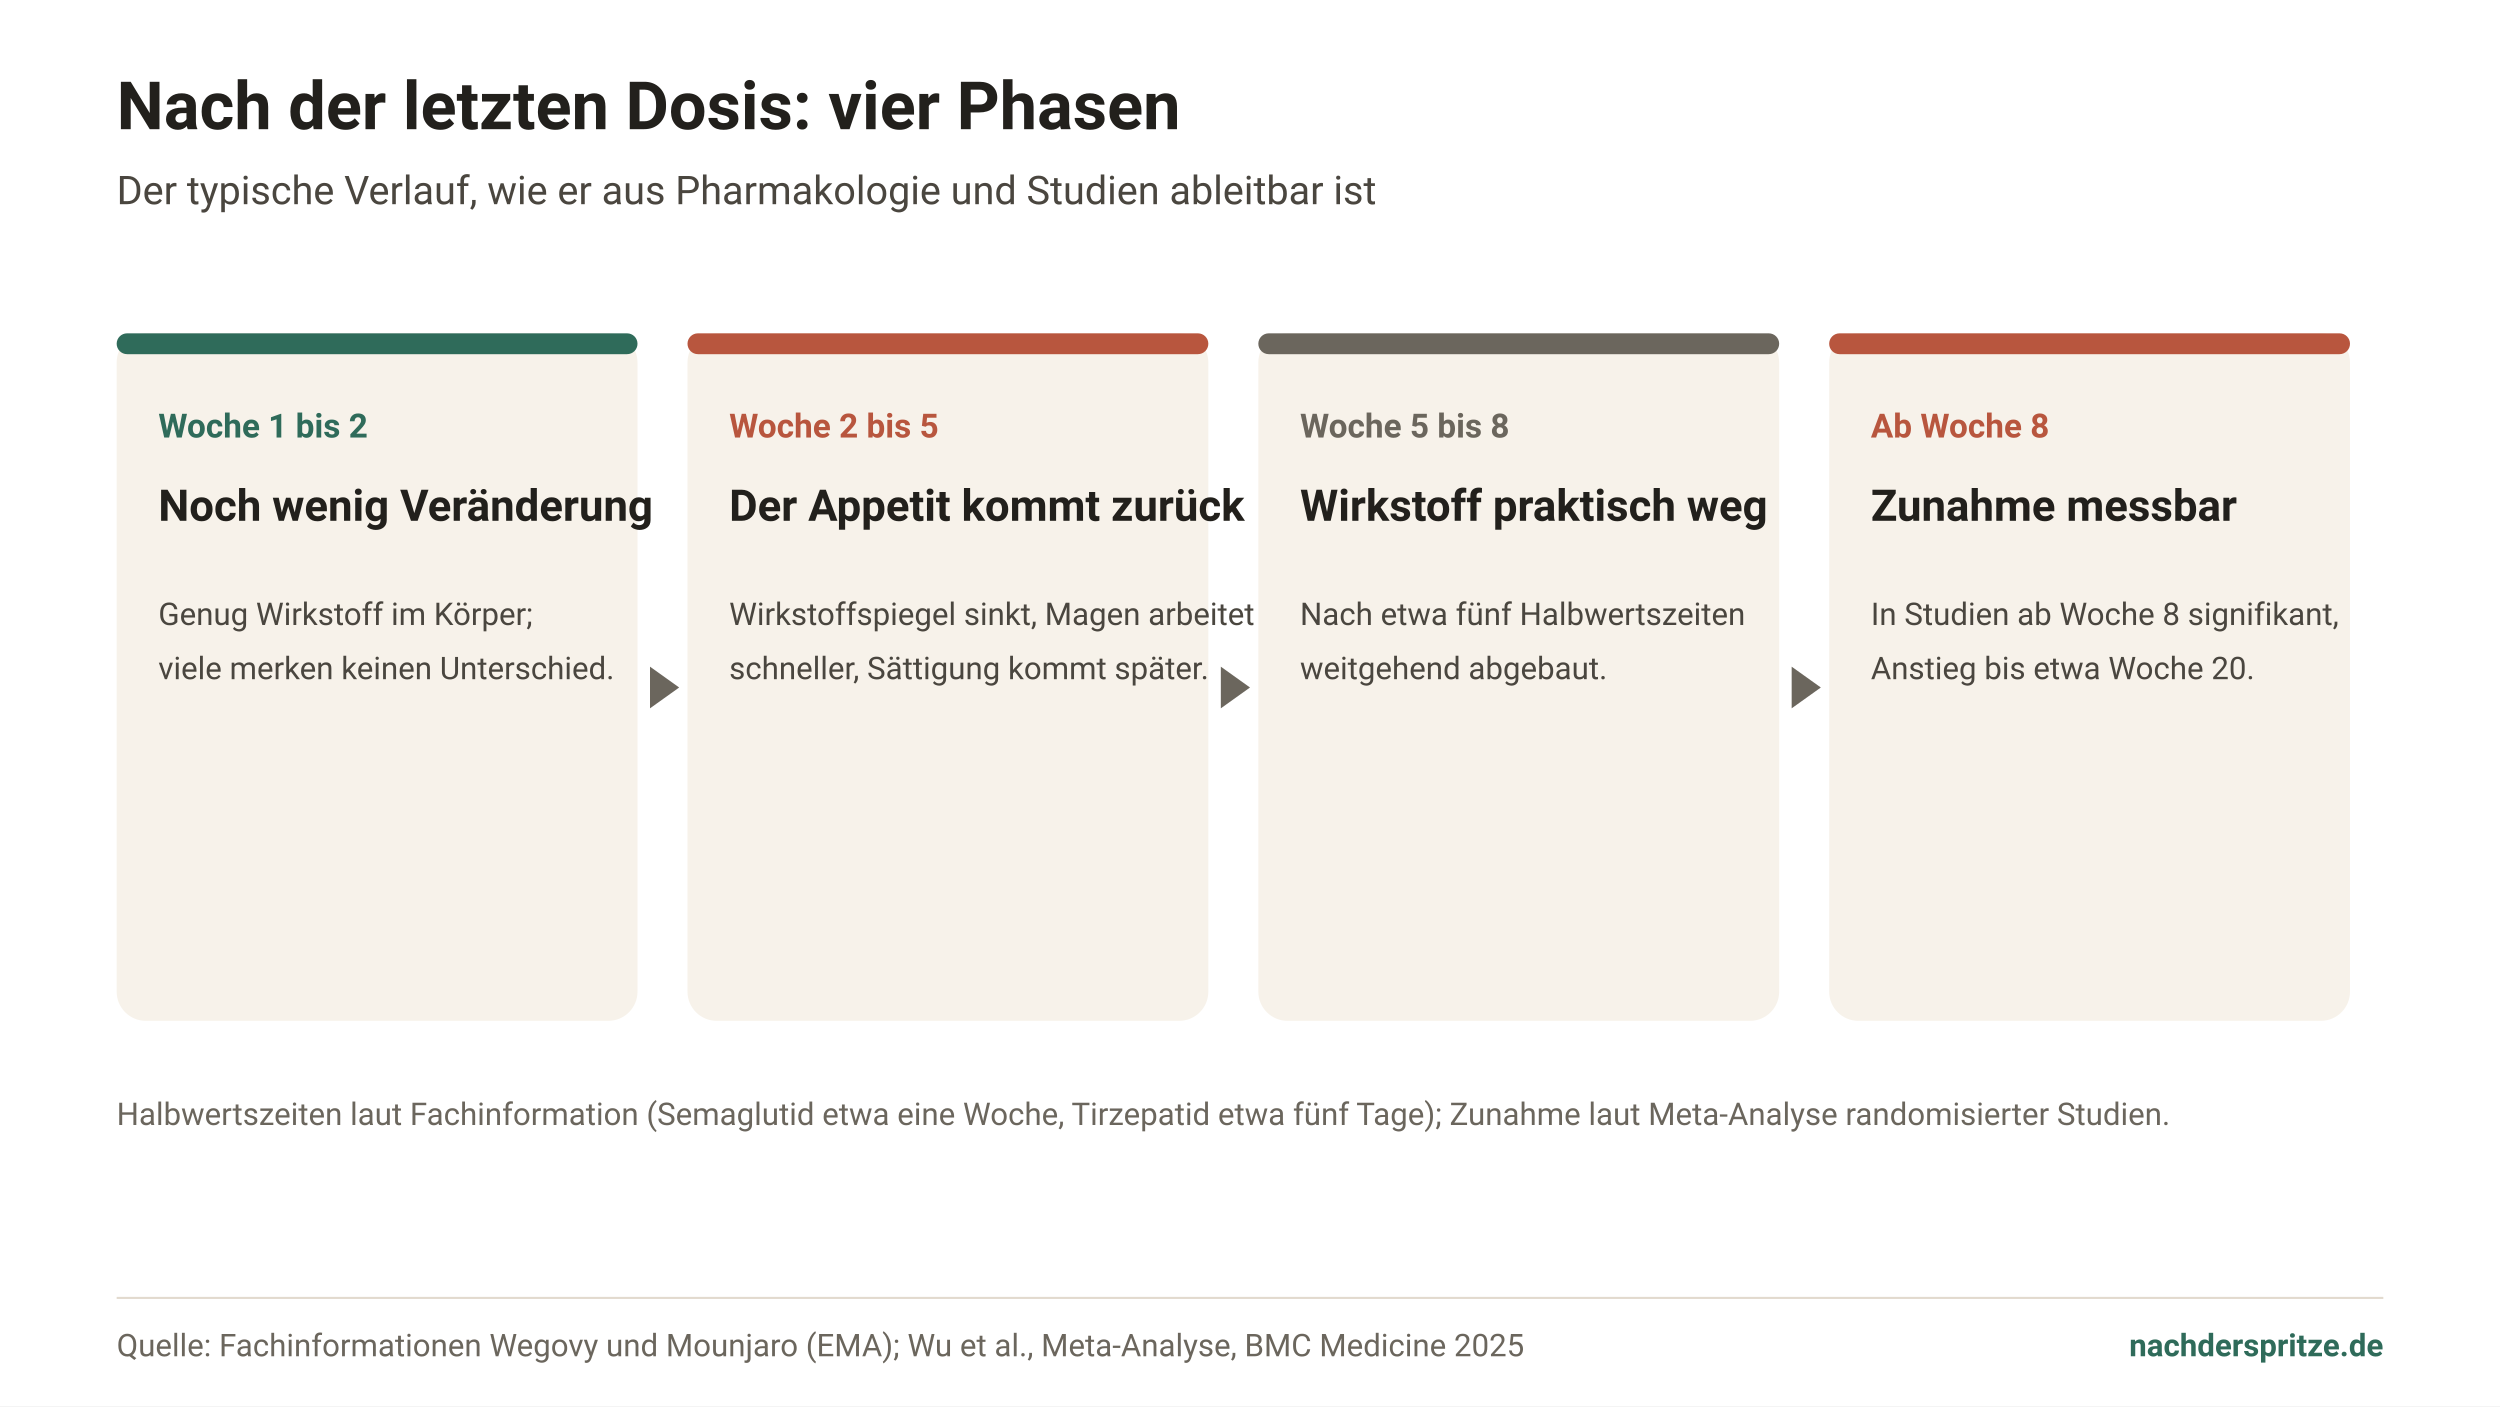
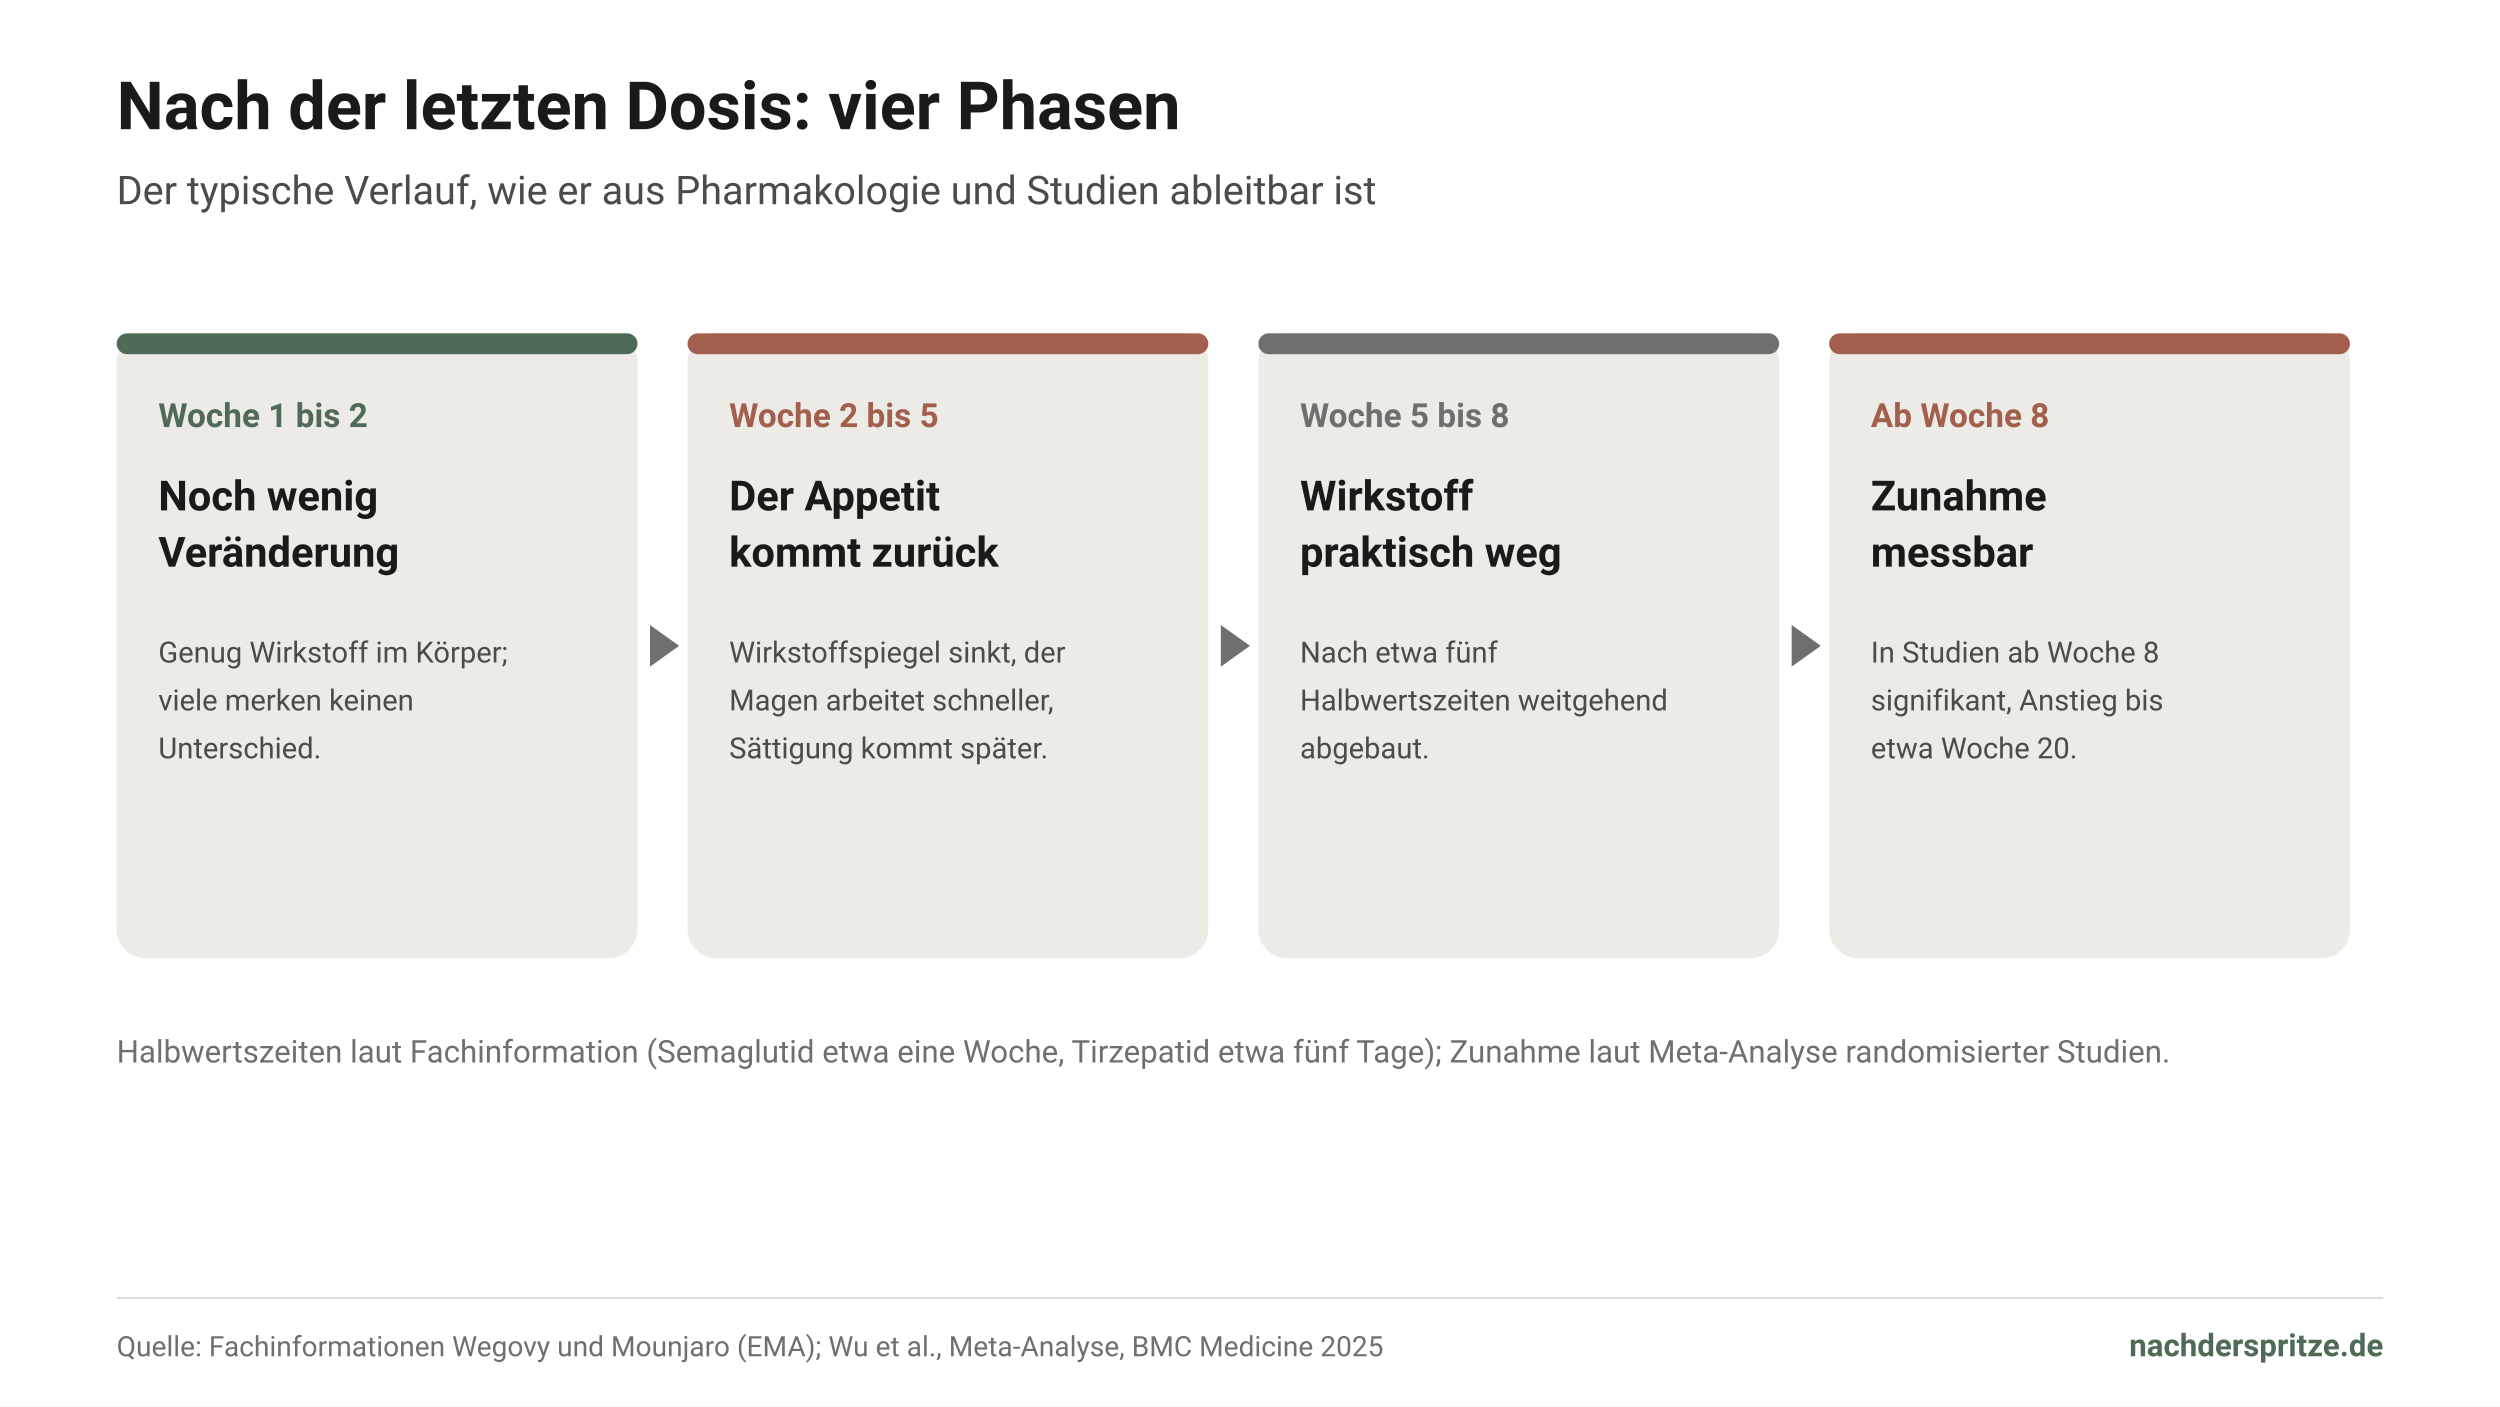
- <svg xmlns="http://www.w3.org/2000/svg" width="1200" height="675" viewBox="0 0 1200 675" role="img" aria-labelledby="t d" font-family="system-ui, -apple-system, 'Segoe UI', Roboto, Helvetica, Arial, sans-serif">
+ <svg xmlns="http://www.w3.org/2000/svg" width="1200" height="675" viewBox="0 0 1200 675" role="img" aria-labelledby="t d" font-family="'Hanken Grotesk Variable', 'Hanken Grotesk', system-ui, -apple-system, 'Segoe UI', Roboto, Helvetica, Arial, sans-serif">
  <rect width="1200" height="675" fill="#ffffff" />
-   <text x="56" y="62" font-size="32" font-weight="700" fill="#22201c" text-anchor="start">Nach der letzten Dosis: vier Phasen</text>
-   <text x="56" y="98" font-size="19" font-weight="400" fill="#4a463f" text-anchor="start">Der typische Verlauf, wie er aus Pharmakologie und Studien ableitbar ist</text>
-   <rect x="56" y="160" width="250" height="330" rx="14" fill="#f7f2ea" />
-   <rect x="56" y="160" width="250" height="10" rx="5" fill="#2f6b5a" />
-   <text x="76" y="210" font-size="16" font-weight="600" fill="#2f6b5a" text-anchor="start">Woche 1 bis 2</text>
-   <text x="76" y="250" font-size="21" font-weight="700" fill="#22201c" text-anchor="start">Noch wenig Veränderung</text>
-   <text x="76" y="300" font-size="15" font-weight="400" fill="#4a463f" text-anchor="start">Genug Wirkstoff im Körper;</text>
-   <text x="76" y="326" font-size="15" font-weight="400" fill="#4a463f" text-anchor="start">viele merken keinen Unterschied.</text>
-   <polygon points="312,320 326,330 312,340" fill="#6b665d" />
-   <rect x="330" y="160" width="250" height="330" rx="14" fill="#f7f2ea" />
-   <rect x="330" y="160" width="250" height="10" rx="5" fill="#b8563e" />
-   <text x="350" y="210" font-size="16" font-weight="600" fill="#b8563e" text-anchor="start">Woche 2 bis 5</text>
-   <text x="350" y="250" font-size="21" font-weight="700" fill="#22201c" text-anchor="start">Der Appetit kommt zurück</text>
-   <text x="350" y="300" font-size="15" font-weight="400" fill="#4a463f" text-anchor="start">Wirkstoffspiegel sinkt, Magen arbeitet</text>
-   <text x="350" y="326" font-size="15" font-weight="400" fill="#4a463f" text-anchor="start">schneller, Sättigung kommt später.</text>
-   <polygon points="586,320 600,330 586,340" fill="#6b665d" />
-   <rect x="604" y="160" width="250" height="330" rx="14" fill="#f7f2ea" />
-   <rect x="604" y="160" width="250" height="10" rx="5" fill="#6b665d" />
-   <text x="624" y="210" font-size="16" font-weight="600" fill="#6b665d" text-anchor="start">Woche 5 bis 8</text>
-   <text x="624" y="250" font-size="21" font-weight="700" fill="#22201c" text-anchor="start">Wirkstoff praktisch weg</text>
-   <text x="624" y="300" font-size="15" font-weight="400" fill="#4a463f" text-anchor="start">Nach etwa fünf Halbwertszeiten</text>
-   <text x="624" y="326" font-size="15" font-weight="400" fill="#4a463f" text-anchor="start">weitgehend abgebaut.</text>
-   <polygon points="860,320 874,330 860,340" fill="#6b665d" />
-   <rect x="878" y="160" width="250" height="330" rx="14" fill="#f7f2ea" />
-   <rect x="878" y="160" width="250" height="10" rx="5" fill="#b8563e" />
-   <text x="898" y="210" font-size="16" font-weight="600" fill="#b8563e" text-anchor="start">Ab Woche 8</text>
-   <text x="898" y="250" font-size="21" font-weight="700" fill="#22201c" text-anchor="start">Zunahme messbar</text>
-   <text x="898" y="300" font-size="15" font-weight="400" fill="#4a463f" text-anchor="start">In Studien ab Woche 8 signifikant,</text>
-   <text x="898" y="326" font-size="15" font-weight="400" fill="#4a463f" text-anchor="start">Anstieg bis etwa Woche 20.</text>
-   <text x="56" y="540" font-size="15" font-weight="400" fill="#6b665d" text-anchor="start">Halbwertszeiten laut Fachinformation (Semaglutid etwa eine Woche, Tirzepatid etwa fünf Tage); Zunahme laut Meta-Analyse randomisierter Studien.</text>
-   <line x1="56" y1="623" x2="1144" y2="623" stroke="#e2dace" stroke-width="1" />
-   <text x="56" y="651" font-size="15" font-weight="400" fill="#6b665d" text-anchor="start">Quelle: Fachinformationen Wegovy und Mounjaro (EMA); Wu et al., Meta-Analyse, BMC Medicine 2025</text>
-   <text x="1144" y="651" font-size="15" font-weight="600" fill="#2f6b5a" text-anchor="end">nachderspritze.de</text>
+   <text x="56" y="62" font-size="32" font-weight="700" fill="#1a1a1a" text-anchor="start">Nach der letzten Dosis: vier Phasen</text>
+   <text x="56" y="98" font-size="19" font-weight="400" fill="#4b4b4b" text-anchor="start">Der typische Verlauf, wie er aus Pharmakologie und Studien ableitbar ist</text>
+   <rect x="56" y="160" width="250" height="300" rx="14" fill="#edebe6" />
+   <rect x="56" y="160" width="250" height="10" rx="5" fill="#4f6b57" />
+   <text x="76" y="205" font-size="16" font-weight="600" fill="#4f6b57" text-anchor="start">Woche 1 bis 2</text>
+   <text x="76" y="245" font-size="20" font-weight="700" fill="#1a1a1a" text-anchor="start">Noch wenig</text>
+   <text x="76" y="272" font-size="20" font-weight="700" fill="#1a1a1a" text-anchor="start">Veränderung</text>
+   <text x="76" y="318" font-size="14" font-weight="400" fill="#4b4b4b" text-anchor="start">Genug Wirkstoff im Körper;</text>
+   <text x="76" y="341" font-size="14" font-weight="400" fill="#4b4b4b" text-anchor="start">viele merken keinen</text>
+   <text x="76" y="364" font-size="14" font-weight="400" fill="#4b4b4b" text-anchor="start">Unterschied.</text>
+   <polygon points="312,300 326,310 312,320" fill="#6f6f6f" />
+   <rect x="330" y="160" width="250" height="300" rx="14" fill="#edebe6" />
+   <rect x="330" y="160" width="250" height="10" rx="5" fill="#a35f4d" />
+   <text x="350" y="205" font-size="16" font-weight="600" fill="#a35f4d" text-anchor="start">Woche 2 bis 5</text>
+   <text x="350" y="245" font-size="20" font-weight="700" fill="#1a1a1a" text-anchor="start">Der Appetit</text>
+   <text x="350" y="272" font-size="20" font-weight="700" fill="#1a1a1a" text-anchor="start">kommt zurück</text>
+   <text x="350" y="318" font-size="14" font-weight="400" fill="#4b4b4b" text-anchor="start">Wirkstoffspiegel sinkt, der</text>
+   <text x="350" y="341" font-size="14" font-weight="400" fill="#4b4b4b" text-anchor="start">Magen arbeitet schneller,</text>
+   <text x="350" y="364" font-size="14" font-weight="400" fill="#4b4b4b" text-anchor="start">Sättigung kommt später.</text>
+   <polygon points="586,300 600,310 586,320" fill="#6f6f6f" />
+   <rect x="604" y="160" width="250" height="300" rx="14" fill="#edebe6" />
+   <rect x="604" y="160" width="250" height="10" rx="5" fill="#6f6f6f" />
+   <text x="624" y="205" font-size="16" font-weight="600" fill="#6f6f6f" text-anchor="start">Woche 5 bis 8</text>
+   <text x="624" y="245" font-size="20" font-weight="700" fill="#1a1a1a" text-anchor="start">Wirkstoff</text>
+   <text x="624" y="272" font-size="20" font-weight="700" fill="#1a1a1a" text-anchor="start">praktisch weg</text>
+   <text x="624" y="318" font-size="14" font-weight="400" fill="#4b4b4b" text-anchor="start">Nach etwa fünf</text>
+   <text x="624" y="341" font-size="14" font-weight="400" fill="#4b4b4b" text-anchor="start">Halbwertszeiten weitgehend</text>
+   <text x="624" y="364" font-size="14" font-weight="400" fill="#4b4b4b" text-anchor="start">abgebaut.</text>
+   <polygon points="860,300 874,310 860,320" fill="#6f6f6f" />
+   <rect x="878" y="160" width="250" height="300" rx="14" fill="#edebe6" />
+   <rect x="878" y="160" width="250" height="10" rx="5" fill="#a35f4d" />
+   <text x="898" y="205" font-size="16" font-weight="600" fill="#a35f4d" text-anchor="start">Ab Woche 8</text>
+   <text x="898" y="245" font-size="20" font-weight="700" fill="#1a1a1a" text-anchor="start">Zunahme</text>
+   <text x="898" y="272" font-size="20" font-weight="700" fill="#1a1a1a" text-anchor="start">messbar</text>
+   <text x="898" y="318" font-size="14" font-weight="400" fill="#4b4b4b" text-anchor="start">In Studien ab Woche 8</text>
+   <text x="898" y="341" font-size="14" font-weight="400" fill="#4b4b4b" text-anchor="start">signifikant, Anstieg bis</text>
+   <text x="898" y="364" font-size="14" font-weight="400" fill="#4b4b4b" text-anchor="start">etwa Woche 20.</text>
+   <text x="56" y="510" font-size="15" font-weight="400" fill="#6f6f6f" text-anchor="start">Halbwertszeiten laut Fachinformation (Semaglutid etwa eine Woche, Tirzepatid etwa fünf Tage); Zunahme laut Meta-Analyse randomisierter Studien.</text>
+   <line x1="56" y1="623" x2="1144" y2="623" stroke="#dedbd4" stroke-width="1" />
+   <text x="56" y="651" font-size="13.5" font-weight="400" fill="#6f6f6f" text-anchor="start">Quelle: Fachinformationen Wegovy und Mounjaro (EMA); Wu et al., Meta-Analyse, BMC Medicine 2025</text>
+   <text x="1144" y="651" font-size="15" font-weight="600" fill="#4f6b57" text-anchor="end">nachderspritze.de</text>
</svg>
